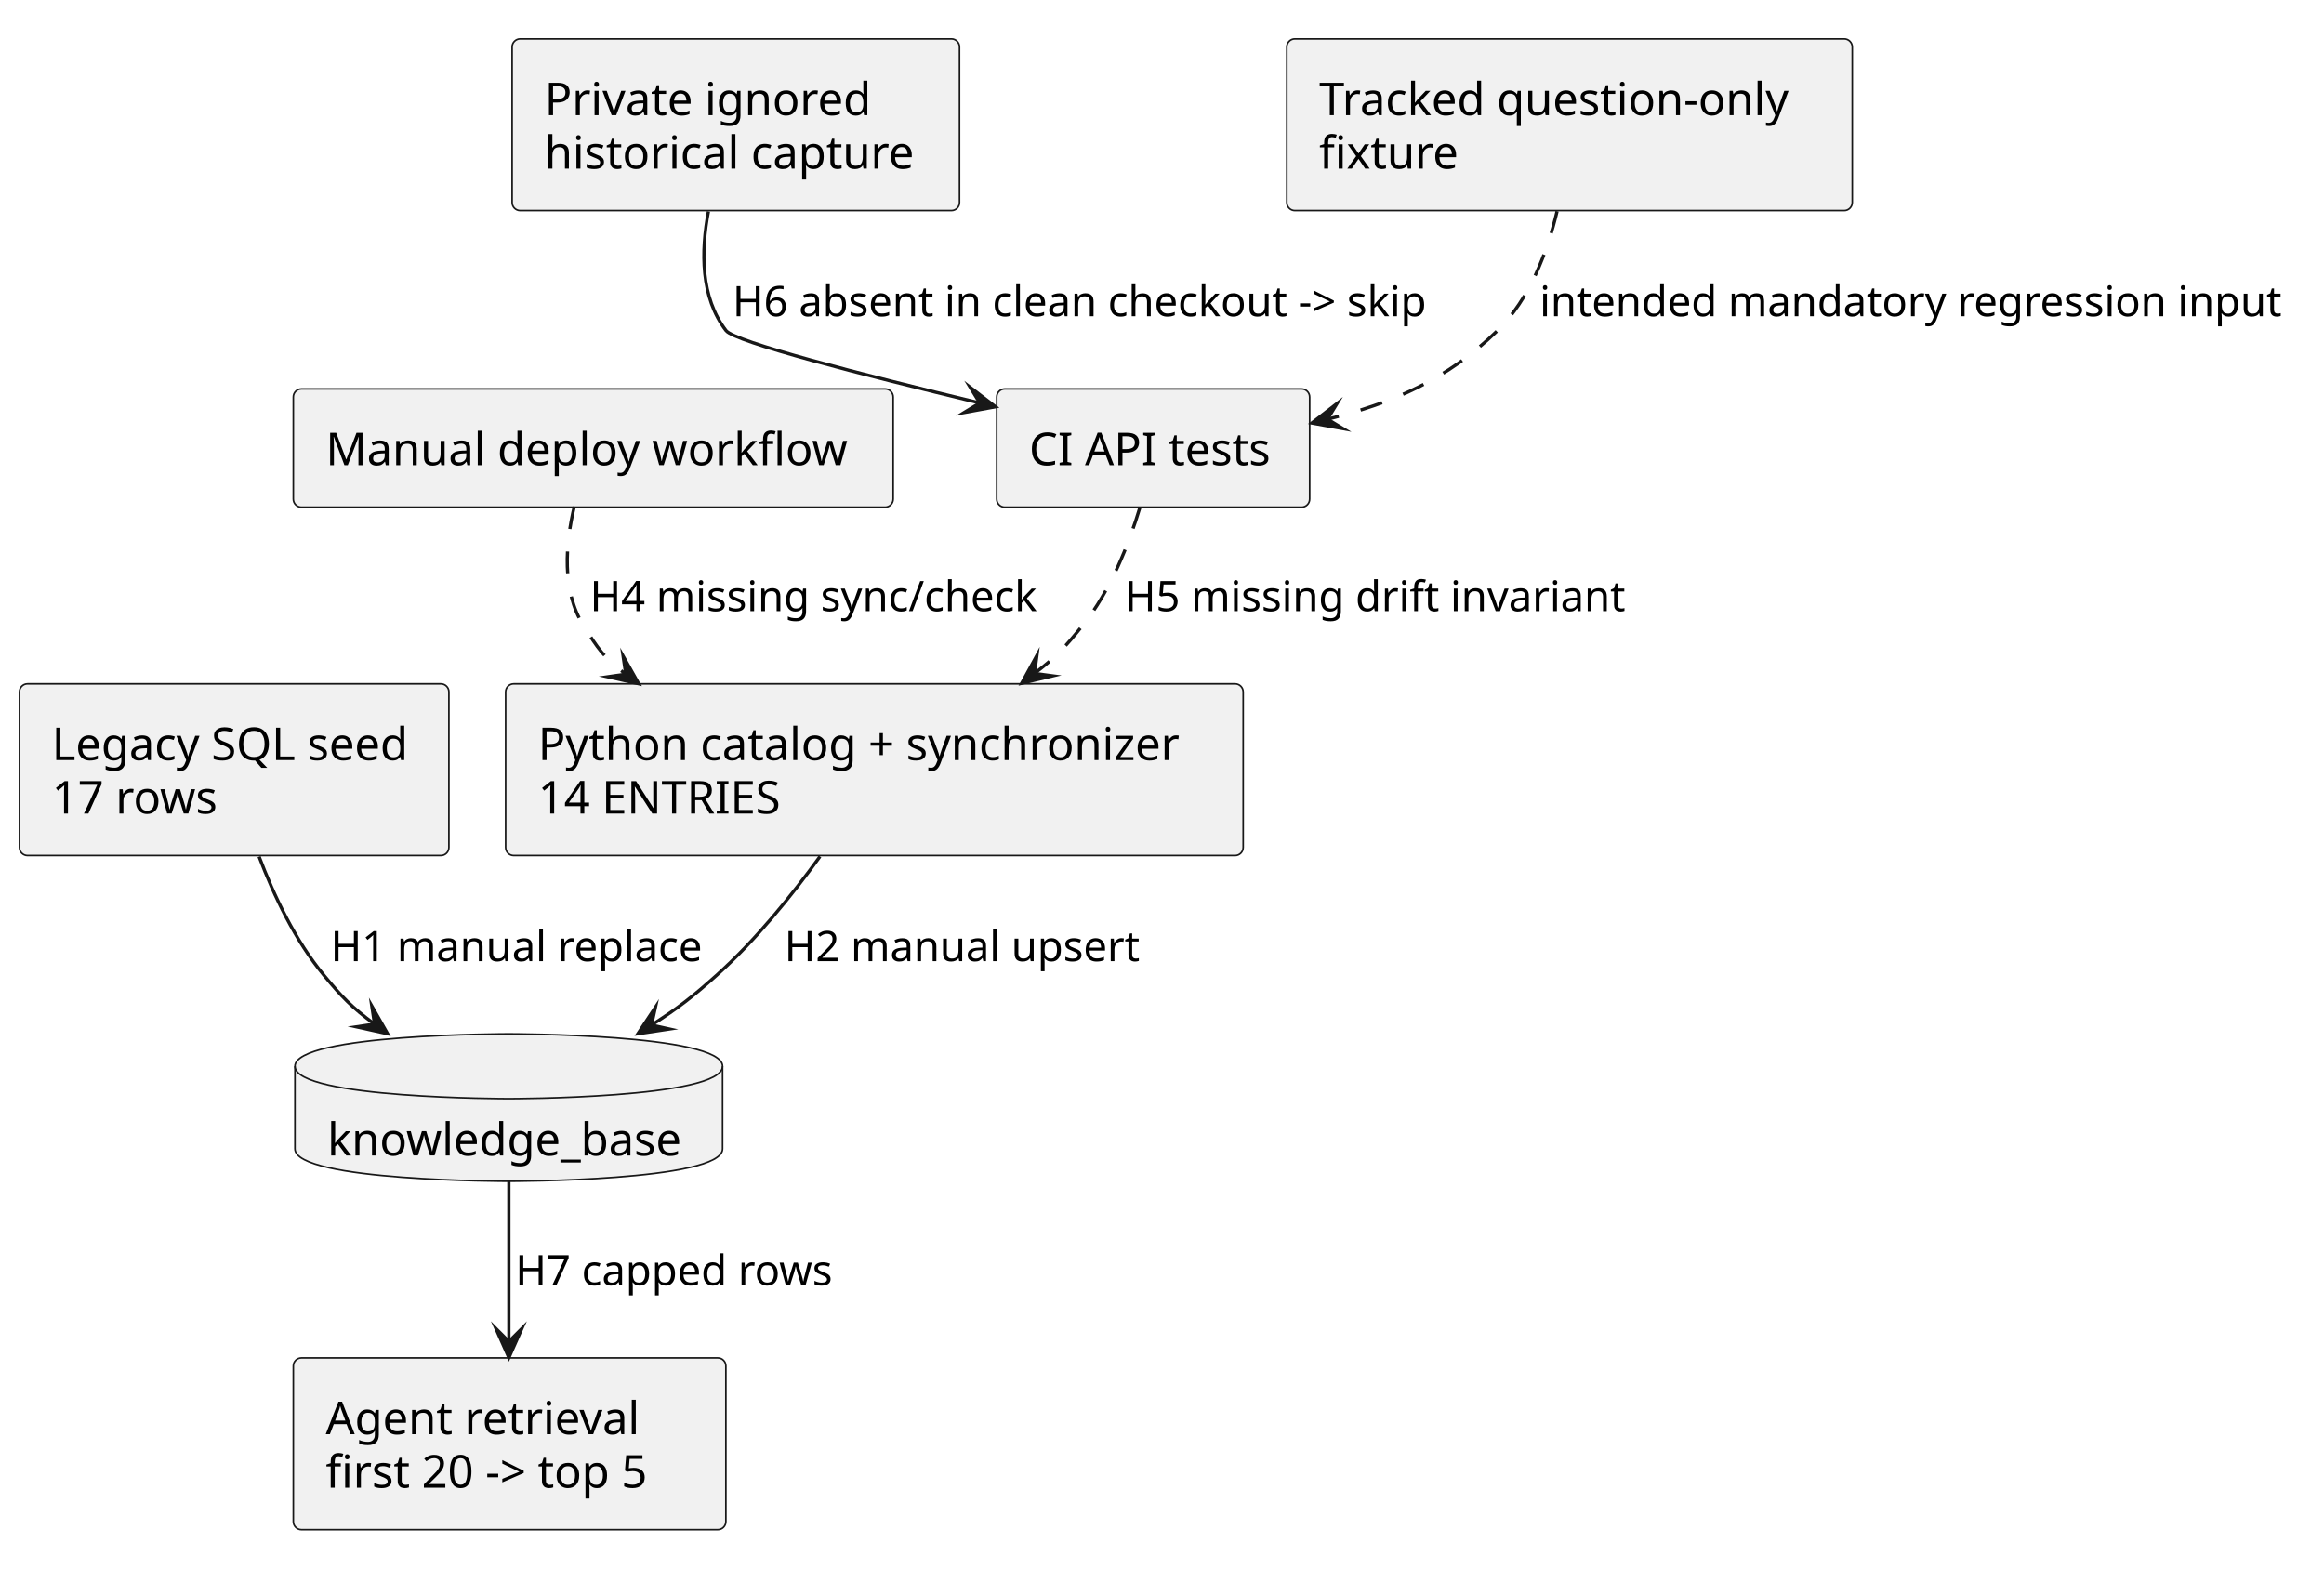
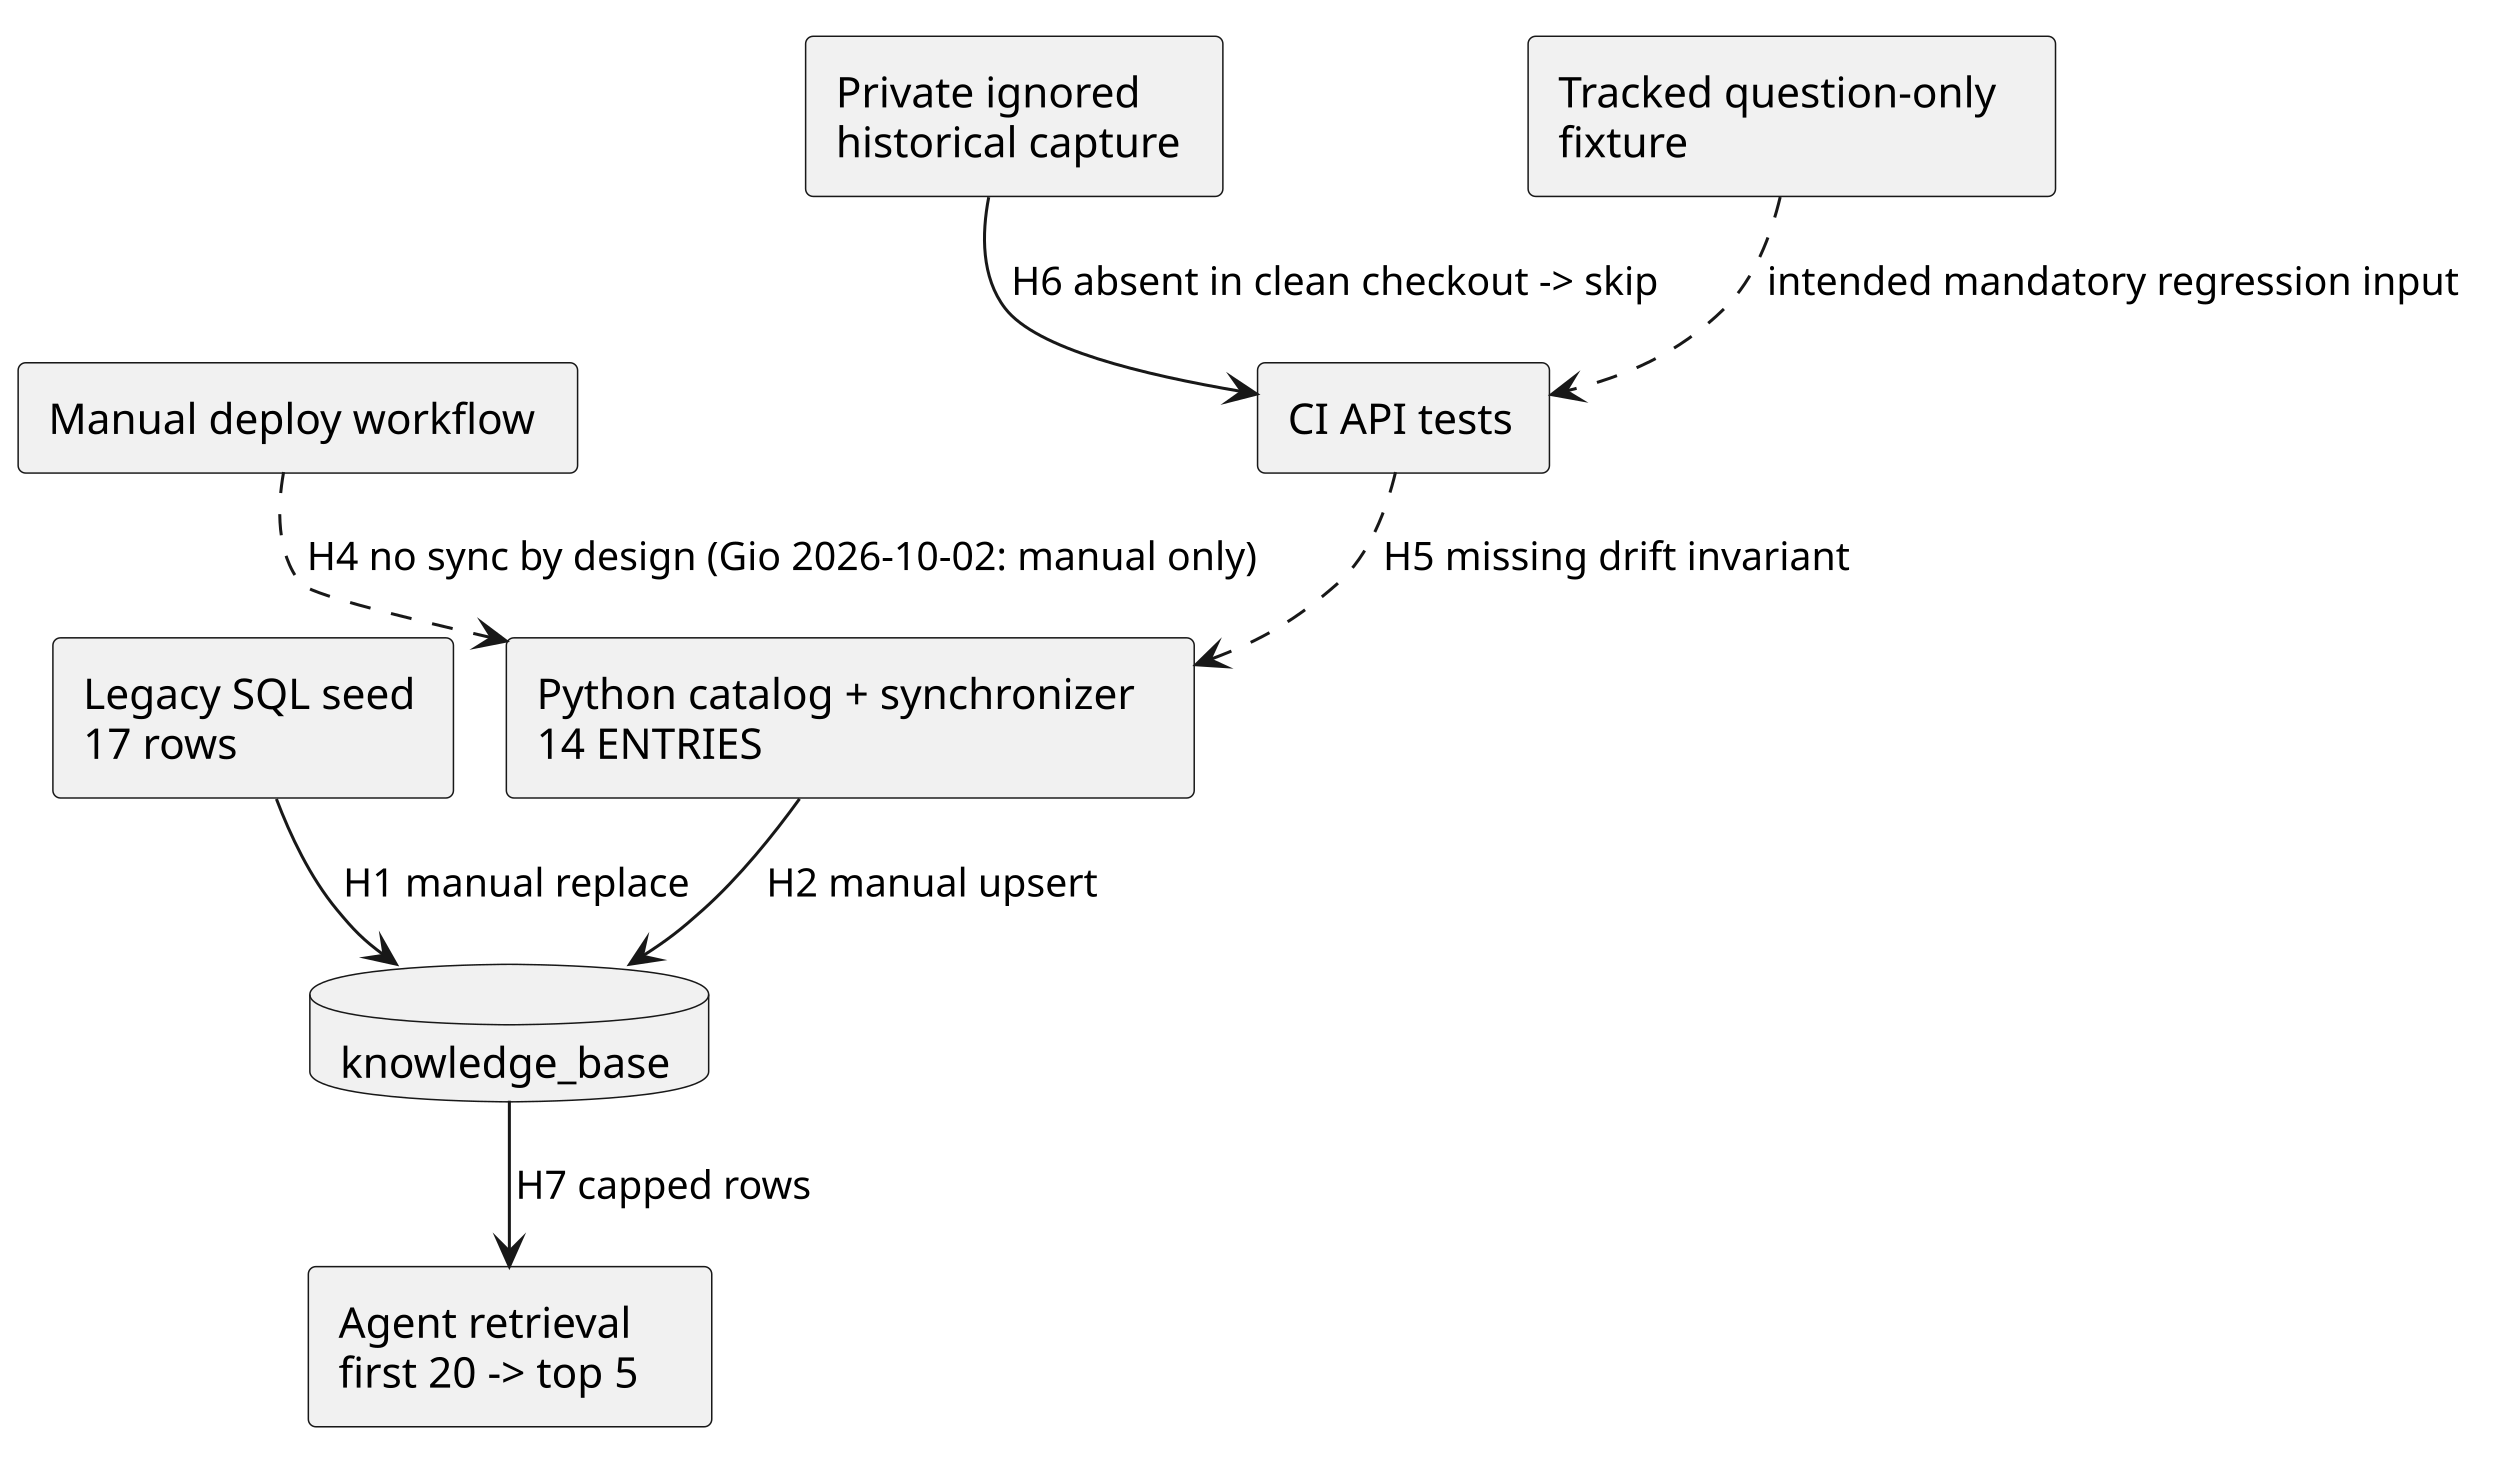
- <svg xmlns="http://www.w3.org/2000/svg" version="1.1" data-diagram-type="DESCRIPTION" style="width:717px;height:488px;background:#FFFFFF;" width="717px" height="488px" viewBox="0 0 717 488" zoomAndPan="magnify" preserveAspectRatio="none" contentStyleType="text/css">
+ <svg xmlns="http://www.w3.org/2000/svg" version="1.1" data-diagram-type="DESCRIPTION" style="width:827px;height:488px;background:#FFFFFF;" width="827px" height="488px" viewBox="0 0 827 488" zoomAndPan="magnify" preserveAspectRatio="none" contentStyleType="text/css">
  <defs />
  <g font-family="sans-serif" lengthAdjust="spacing">
    <g class="entity" data-qualified-name="SQL" id="ent0001" data-source-line="324">
-       <rect x="6" y="211" width="132.499" height="52.977" fill="#F1F1F1" style="stroke:#181818;stroke-width:0.5;" rx="2.5" ry="2.5" />
-       <text x="16" y="234.535" fill="#000" font-size="14" textLength="112.499">Legacy SQL seed</text>
-       <text x="16" y="251.023" fill="#000" font-size="14" textLength="54.387">17 rows</text>
+       <rect x="17.5" y="211" width="132.499" height="52.977" fill="#F1F1F1" style="stroke:#181818;stroke-width:0.5;" rx="2.5" ry="2.5" />
+       <text x="27.5" y="234.535" fill="#000" font-size="14" textLength="112.499">Legacy SQL seed</text>
+       <text x="27.5" y="251.023" fill="#000" font-size="14" textLength="54.387">17 rows</text>
    </g>
    <g class="entity" data-qualified-name="PY" id="ent0002" data-source-line="325">
-       <rect x="156" y="211" width="227.546" height="52.977" fill="#F1F1F1" style="stroke:#181818;stroke-width:0.5;" rx="2.5" ry="2.5" />
-       <text x="166" y="234.535" fill="#000" font-size="14" textLength="207.546">Python catalog + synchronizer</text>
-       <text x="166" y="251.023" fill="#000" font-size="14" textLength="76.932">14 ENTRIES</text>
+       <rect x="167.5" y="211" width="227.546" height="52.977" fill="#F1F1F1" style="stroke:#181818;stroke-width:0.5;" rx="2.5" ry="2.5" />
+       <text x="177.5" y="234.535" fill="#000" font-size="14" textLength="207.546">Python catalog + synchronizer</text>
+       <text x="177.5" y="251.023" fill="#000" font-size="14" textLength="76.932">14 ENTRIES</text>
    </g>
    <g class="entity" data-qualified-name="DB" id="ent0003" data-source-line="326">
-       <path d="M91,329 C91,319 156.962,319 156.962,319 C156.962,319 222.925,319 222.925,329 L222.925,354.488 C222.925,364.488 156.962,364.488 156.962,364.488 C156.962,364.488 91,364.488 91,354.488 L91,329" style="stroke:#181818;stroke-width:0.5;" fill="#F1F1F1" />
-       <path d="M91,329 C91,339 156.962,339 156.962,339 C156.962,339 222.925,339 222.925,329" style="stroke:#181818;stroke-width:0.5;" fill="none" />
-       <text x="101" y="356.535" fill="#000" font-size="14" textLength="111.925">knowledge_base</text>
+       <path d="M102.5,329 C102.5,319 168.462,319 168.462,319 C168.462,319 234.425,319 234.425,329 L234.425,354.488 C234.425,364.488 168.462,364.488 168.462,364.488 C168.462,364.488 102.5,364.488 102.5,354.488 L102.5,329" style="stroke:#181818;stroke-width:0.5;" fill="#F1F1F1" />
+       <path d="M102.5,329 C102.5,339 168.462,339 168.462,339 C168.462,339 234.425,339 234.425,329" style="stroke:#181818;stroke-width:0.5;" fill="none" />
+       <text x="112.5" y="356.535" fill="#000" font-size="14" textLength="111.925">knowledge_base</text>
    </g>
    <g class="entity" data-qualified-name="DEPLOY" id="ent0004" data-source-line="327">
-       <rect x="90.5" y="120" width="185.067" height="36.488" fill="#F1F1F1" style="stroke:#181818;stroke-width:0.5;" rx="2.5" ry="2.5" />
-       <text x="100.5" y="143.535" fill="#000" font-size="14" textLength="165.067">Manual deploy workflow</text>
+       <rect x="6" y="120" width="185.067" height="36.488" fill="#F1F1F1" style="stroke:#181818;stroke-width:0.5;" rx="2.5" ry="2.5" />
+       <text x="16" y="143.535" fill="#000" font-size="14" textLength="165.067">Manual deploy workflow</text>
    </g>
    <g class="entity" data-qualified-name="CI" id="ent0005" data-source-line="328">
-       <rect x="307.5" y="120" width="96.556" height="36.488" fill="#F1F1F1" style="stroke:#181818;stroke-width:0.5;" rx="2.5" ry="2.5" />
-       <text x="317.5" y="143.535" fill="#000" font-size="14" textLength="76.556">CI API tests</text>
+       <rect x="416" y="120" width="96.556" height="36.488" fill="#F1F1F1" style="stroke:#181818;stroke-width:0.5;" rx="2.5" ry="2.5" />
+       <text x="426" y="143.535" fill="#000" font-size="14" textLength="76.556">CI API tests</text>
    </g>
    <g class="entity" data-qualified-name="PRIVATE" id="ent0006" data-source-line="329">
-       <rect x="158" y="12" width="138.029" height="52.977" fill="#F1F1F1" style="stroke:#181818;stroke-width:0.5;" rx="2.5" ry="2.5" />
-       <text x="168" y="35.535" fill="#000" font-size="14" textLength="102.361">Private ignored</text>
-       <text x="168" y="52.023" fill="#000" font-size="14" textLength="118.029">historical capture</text>
+       <rect x="266.5" y="12" width="138.029" height="52.977" fill="#F1F1F1" style="stroke:#181818;stroke-width:0.5;" rx="2.5" ry="2.5" />
+       <text x="276.5" y="35.535" fill="#000" font-size="14" textLength="102.361">Private ignored</text>
+       <text x="276.5" y="52.023" fill="#000" font-size="14" textLength="118.029">historical capture</text>
    </g>
    <g class="entity" data-qualified-name="FIXTURE" id="ent0007" data-source-line="330">
-       <rect x="397" y="12" width="174.465" height="52.977" fill="#F1F1F1" style="stroke:#181818;stroke-width:0.5;" rx="2.5" ry="2.5" />
-       <text x="407" y="35.535" fill="#000" font-size="14" textLength="154.465">Tracked question-only</text>
-       <text x="407" y="52.023" fill="#000" font-size="14" textLength="45.233">fixture</text>
+       <rect x="505.5" y="12" width="174.465" height="52.977" fill="#F1F1F1" style="stroke:#181818;stroke-width:0.5;" rx="2.5" ry="2.5" />
+       <text x="515.5" y="35.535" fill="#000" font-size="14" textLength="154.465">Tracked question-only</text>
+       <text x="515.5" y="52.023" fill="#000" font-size="14" textLength="45.233">fixture</text>
    </g>
    <g class="entity" data-qualified-name="RAG" id="ent0008" data-source-line="331">
-       <rect x="90.5" y="419" width="133.449" height="52.977" fill="#F1F1F1" style="stroke:#181818;stroke-width:0.5;" rx="2.5" ry="2.5" />
-       <text x="100.5" y="442.535" fill="#000" font-size="14" textLength="99.907">Agent retrieval</text>
-       <text x="100.5" y="459.023" fill="#000" font-size="14" textLength="113.449">first 20 -&gt; top 5</text>
+       <rect x="102" y="419" width="133.449" height="52.977" fill="#F1F1F1" style="stroke:#181818;stroke-width:0.5;" rx="2.5" ry="2.5" />
+       <text x="112" y="442.535" fill="#000" font-size="14" textLength="99.907">Agent retrieval</text>
+       <text x="112" y="459.023" fill="#000" font-size="14" textLength="113.449">first 20 -&gt; top 5</text>
    </g>
    <g class="link" data-entity-1="ent0001" data-entity-2="ent0003" id="lnk9" data-link-type="dependency">
-       <polygon points="119.573,318.952,114.705,310.39,115.549,315.983,109.956,316.828,119.573,318.952" fill="#181818" style="stroke:#181818;stroke-width:1;stroke-linejoin:miter;stroke-miterlimit:10;" />
-       <path d="M79.94,264.303 C84.501,276.323 91.113,290.298 100,301 C105.538,307.669 108.446,310.743 115.549,315.983" style="stroke:#181818;stroke-width:1;" fill="none" />
-       <text x="102" y="296.568" fill="#000" font-size="13" textLength="117.971">H1 manual replace</text>
+       <polygon points="131.073,318.952,126.205,310.39,127.049,315.983,121.456,316.828,131.073,318.952" fill="#181818" style="stroke:#181818;stroke-width:1;stroke-linejoin:miter;stroke-miterlimit:10;" />
+       <path d="M91.44,264.303 C96.001,276.323 102.613,290.298 111.5,301 C117.038,307.669 119.946,310.743 127.049,315.983" style="stroke:#181818;stroke-width:1;" fill="none" />
+       <text x="113.5" y="296.568" fill="#000" font-size="13" textLength="117.971">H1 manual replace</text>
    </g>
    <g class="link" data-entity-1="ent0002" data-entity-2="ent0003" id="lnk10" data-link-type="dependency">
-       <polygon points="196.79,318.972,206.529,317.505,201.006,316.283,202.227,310.76,196.79,318.972" fill="#181818" style="stroke:#181818;stroke-width:1;stroke-linejoin:miter;stroke-miterlimit:10;" />
-       <path d="M252.987,264.26 C244.296,276.27 233.027,290.249 221,301 C213.699,307.526 209.398,310.93 201.006,316.283" style="stroke:#181818;stroke-width:1;" fill="none" />
-       <text x="242" y="296.568" fill="#000" font-size="13" textLength="112.69">H2 manual upsert</text>
+       <polygon points="208.29,318.972,218.029,317.505,212.506,316.283,213.727,310.76,208.29,318.972" fill="#181818" style="stroke:#181818;stroke-width:1;stroke-linejoin:miter;stroke-miterlimit:10;" />
+       <path d="M264.487,264.26 C255.796,276.27 244.527,290.249 232.5,301 C225.199,307.526 220.898,310.93 212.506,316.283" style="stroke:#181818;stroke-width:1;" fill="none" />
+       <text x="253.5" y="296.568" fill="#000" font-size="13" textLength="112.69">H2 manual upsert</text>
    </g>
    <g class="link" data-entity-1="ent0004" data-entity-2="ent0002" id="lnk11" data-link-type="dependency">
-       <polygon points="197.073,210.99,192.238,202.409,193.061,208.006,187.464,208.829,197.073,210.99" fill="#181818" style="stroke:#181818;stroke-width:1;stroke-linejoin:miter;stroke-miterlimit:10;" />
-       <path d="M177.167,156.342 C174.485,167.619 173.214,182.183 180,193 C184.427,200.056 186.345,203.012 193.061,208.006" style="stroke:#181818;stroke-width:1;stroke-dasharray:7,7;" fill="none" />
-       <text x="182" y="188.568" fill="#000" font-size="13" textLength="146.269">H4 missing sync/check</text>
+       <polygon points="167.496,212.068,159.619,206.157,162.623,210.95,157.83,213.954,167.496,212.068" fill="#181818" style="stroke:#181818;stroke-width:1;stroke-linejoin:miter;stroke-miterlimit:10;" />
+       <path d="M93.817,156.164 C91.739,167.797 91.332,182.844 99.5,193 C102.134,196.275 127.514,202.894 162.623,210.95" style="stroke:#181818;stroke-width:1;stroke-dasharray:7,7;" fill="none" />
+       <text x="101.5" y="188.568" fill="#000" font-size="13" textLength="339.339">H4 no sync by design (Gio 2026-10-02: manual only)</text>
    </g>
    <g class="link" data-entity-1="ent0005" data-entity-2="ent0002" id="lnk12" data-link-type="dependency">
-       <polygon points="315.201,210.825,324.781,208.538,319.173,207.789,319.922,202.182,315.201,210.825" fill="#181818" style="stroke:#181818;stroke-width:1;stroke-linejoin:miter;stroke-miterlimit:10;" />
-       <path d="M351.739,156.417 C348.328,167.726 342.661,182.298 334,193 C328.676,199.579 326.068,202.518 319.173,207.789" style="stroke:#181818;stroke-width:1;stroke-dasharray:7,7;" fill="none" />
-       <text x="347" y="188.568" fill="#000" font-size="13" textLength="161.015">H5 missing drift invariant</text>
+       <polygon points="395.572,219.902,405.401,220.528,400.261,218.166,402.624,213.026,395.572,219.902" fill="#181818" style="stroke:#181818;stroke-width:1;stroke-linejoin:miter;stroke-miterlimit:10;" />
+       <path d="M461.644,156.178 C458.782,168.125 453.194,183.546 442.5,193 C429.05,204.889 417.361,211.835 400.261,218.166" style="stroke:#181818;stroke-width:1;stroke-dasharray:7,7;" fill="none" />
+       <text x="457.5" y="188.568" fill="#000" font-size="13" textLength="161.015">H5 missing drift invariant</text>
    </g>
    <g class="link" data-entity-1="ent0006" data-entity-2="ent0005" id="lnk13" data-link-type="dependency">
-       <polygon points="307.14,125.513,299.33,119.512,302.279,124.34,297.452,127.289,307.14,125.513" fill="#181818" style="stroke:#181818;stroke-width:1;stroke-linejoin:miter;stroke-miterlimit:10;" />
-       <path d="M218.569,65.238 C216.211,77.529 216.117,91.754 224,102 C226.684,105.488 265.81,115.533 302.279,124.34" style="stroke:#181818;stroke-width:1;" fill="none" />
-       <text x="226" y="97.568" fill="#000" font-size="13" textLength="230.509">H6 absent in clean checkout -&gt; skip</text>
+       <polygon points="415.741,130.356,407.538,124.905,410.812,129.519,406.199,132.793,415.741,130.356" fill="#181818" style="stroke:#181818;stroke-width:1;stroke-linejoin:miter;stroke-miterlimit:10;" />
+       <path d="M327.069,65.238 C324.711,77.529 324.617,91.754 332.5,102 C342.801,115.388 377.605,123.879 410.812,129.519" style="stroke:#181818;stroke-width:1;" fill="none" />
+       <text x="334.5" y="97.568" fill="#000" font-size="13" textLength="230.509">H6 absent in clean checkout -&gt; skip</text>
    </g>
    <g class="link" data-entity-1="ent0007" data-entity-2="ent0005" id="lnk14" data-link-type="dependency">
-       <polygon points="404.714,130.53,414.407,132.275,409.571,129.341,412.504,124.504,404.714,130.53" fill="#181818" style="stroke:#181818;stroke-width:1;stroke-linejoin:miter;stroke-miterlimit:10;" />
-       <path d="M480.389,65.18 C477.396,77.759 471.938,92.254 462,102 C446.641,117.062 429.529,124.453 409.571,129.341" style="stroke:#181818;stroke-width:1;stroke-dasharray:7,7;" fill="none" />
-       <text x="475" y="97.568" fill="#000" font-size="13" textLength="234.882">intended mandatory regression input</text>
+       <polygon points="513.214,130.53,522.907,132.275,518.071,129.341,521.004,124.504,513.214,130.53" fill="#181818" style="stroke:#181818;stroke-width:1;stroke-linejoin:miter;stroke-miterlimit:10;" />
+       <path d="M588.889,65.18 C585.896,77.759 580.438,92.254 570.5,102 C555.141,117.062 538.029,124.453 518.071,129.341" style="stroke:#181818;stroke-width:1;stroke-dasharray:7,7;" fill="none" />
+       <text x="584.5" y="97.568" fill="#000" font-size="13" textLength="234.882">intended mandatory regression input</text>
    </g>
    <g class="link" data-entity-1="ent0003" data-entity-2="ent0008" id="lnk15" data-link-type="dependency">
-       <polygon points="157,418.934,161,409.934,157,413.934,153,409.934,157,418.934" fill="#181818" style="stroke:#181818;stroke-width:1;stroke-linejoin:miter;stroke-miterlimit:10;" />
-       <path d="M157,364.132 C157,380.155 157,397.045 157,413.934" style="stroke:#181818;stroke-width:1;" fill="none" />
-       <text x="159" y="396.568" fill="#000" font-size="13" textLength="101.575">H7 capped rows</text>
+       <polygon points="168.5,418.934,172.5,409.934,168.5,413.934,164.5,409.934,168.5,418.934" fill="#181818" style="stroke:#181818;stroke-width:1;stroke-linejoin:miter;stroke-miterlimit:10;" />
+       <path d="M168.5,364.132 C168.5,380.155 168.5,397.045 168.5,413.934" style="stroke:#181818;stroke-width:1;" fill="none" />
+       <text x="170.5" y="396.568" fill="#000" font-size="13" textLength="101.575">H7 capped rows</text>
    </g>
  </g>
</svg>
